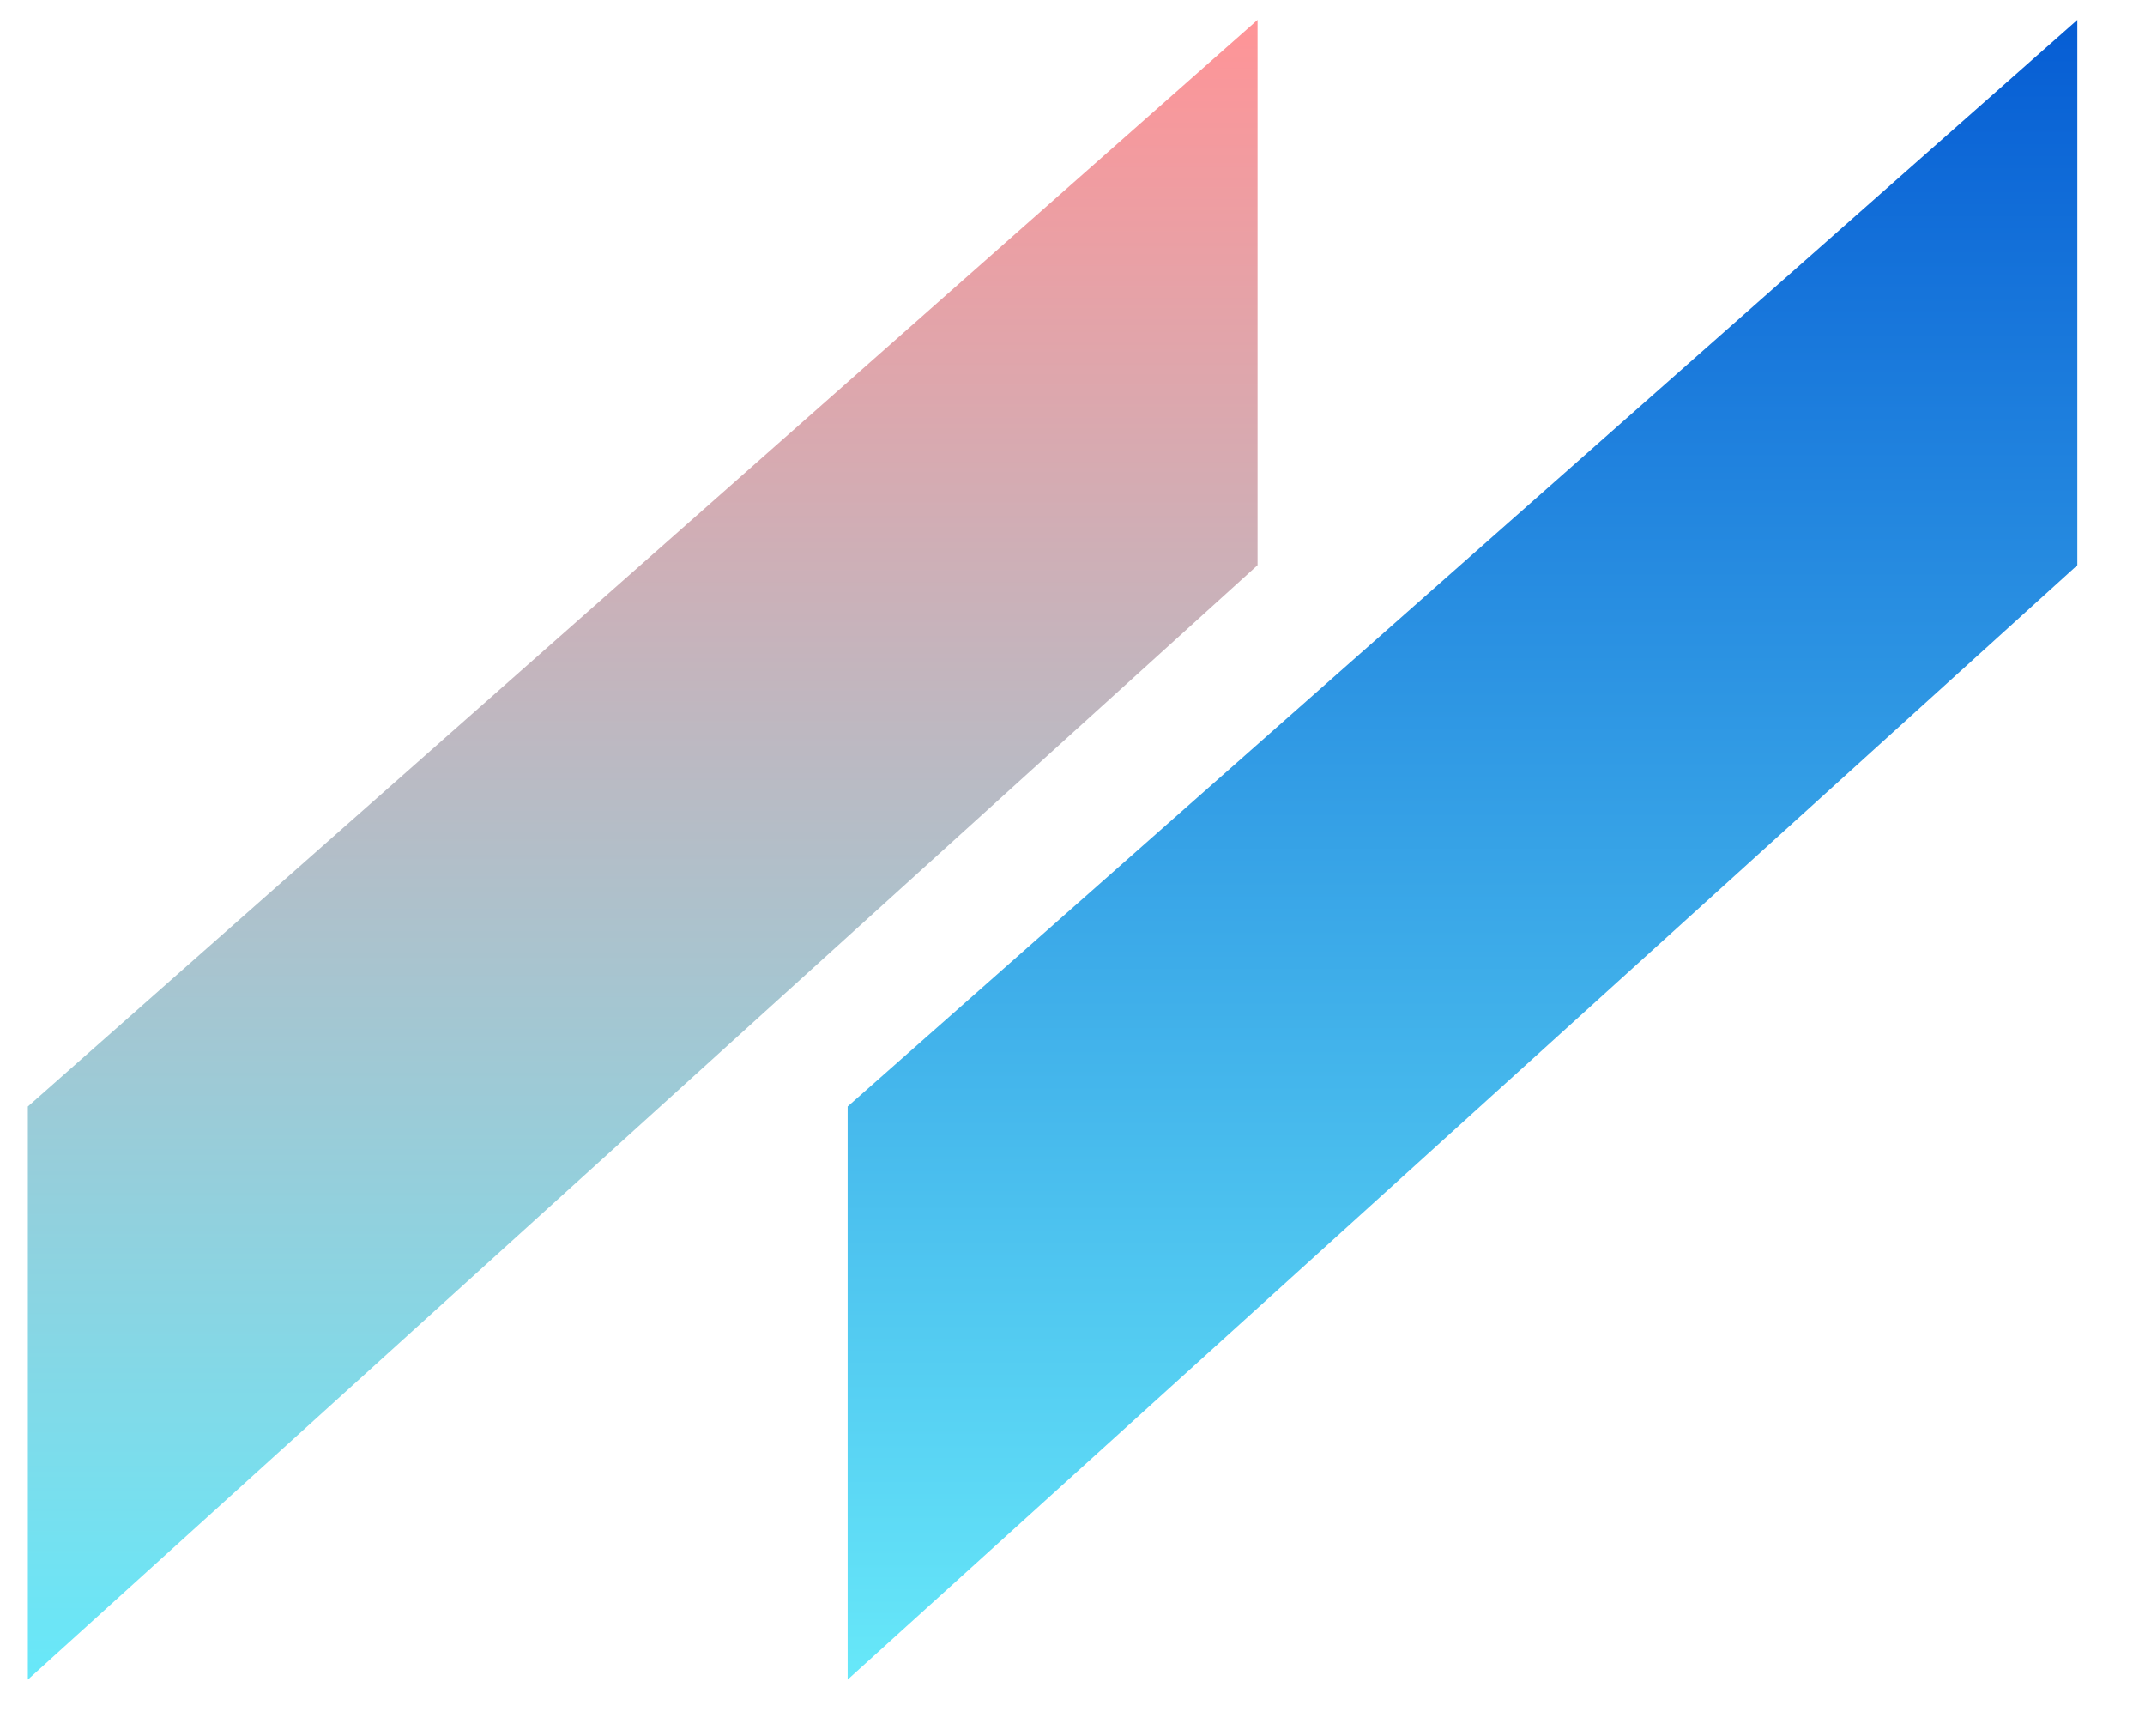
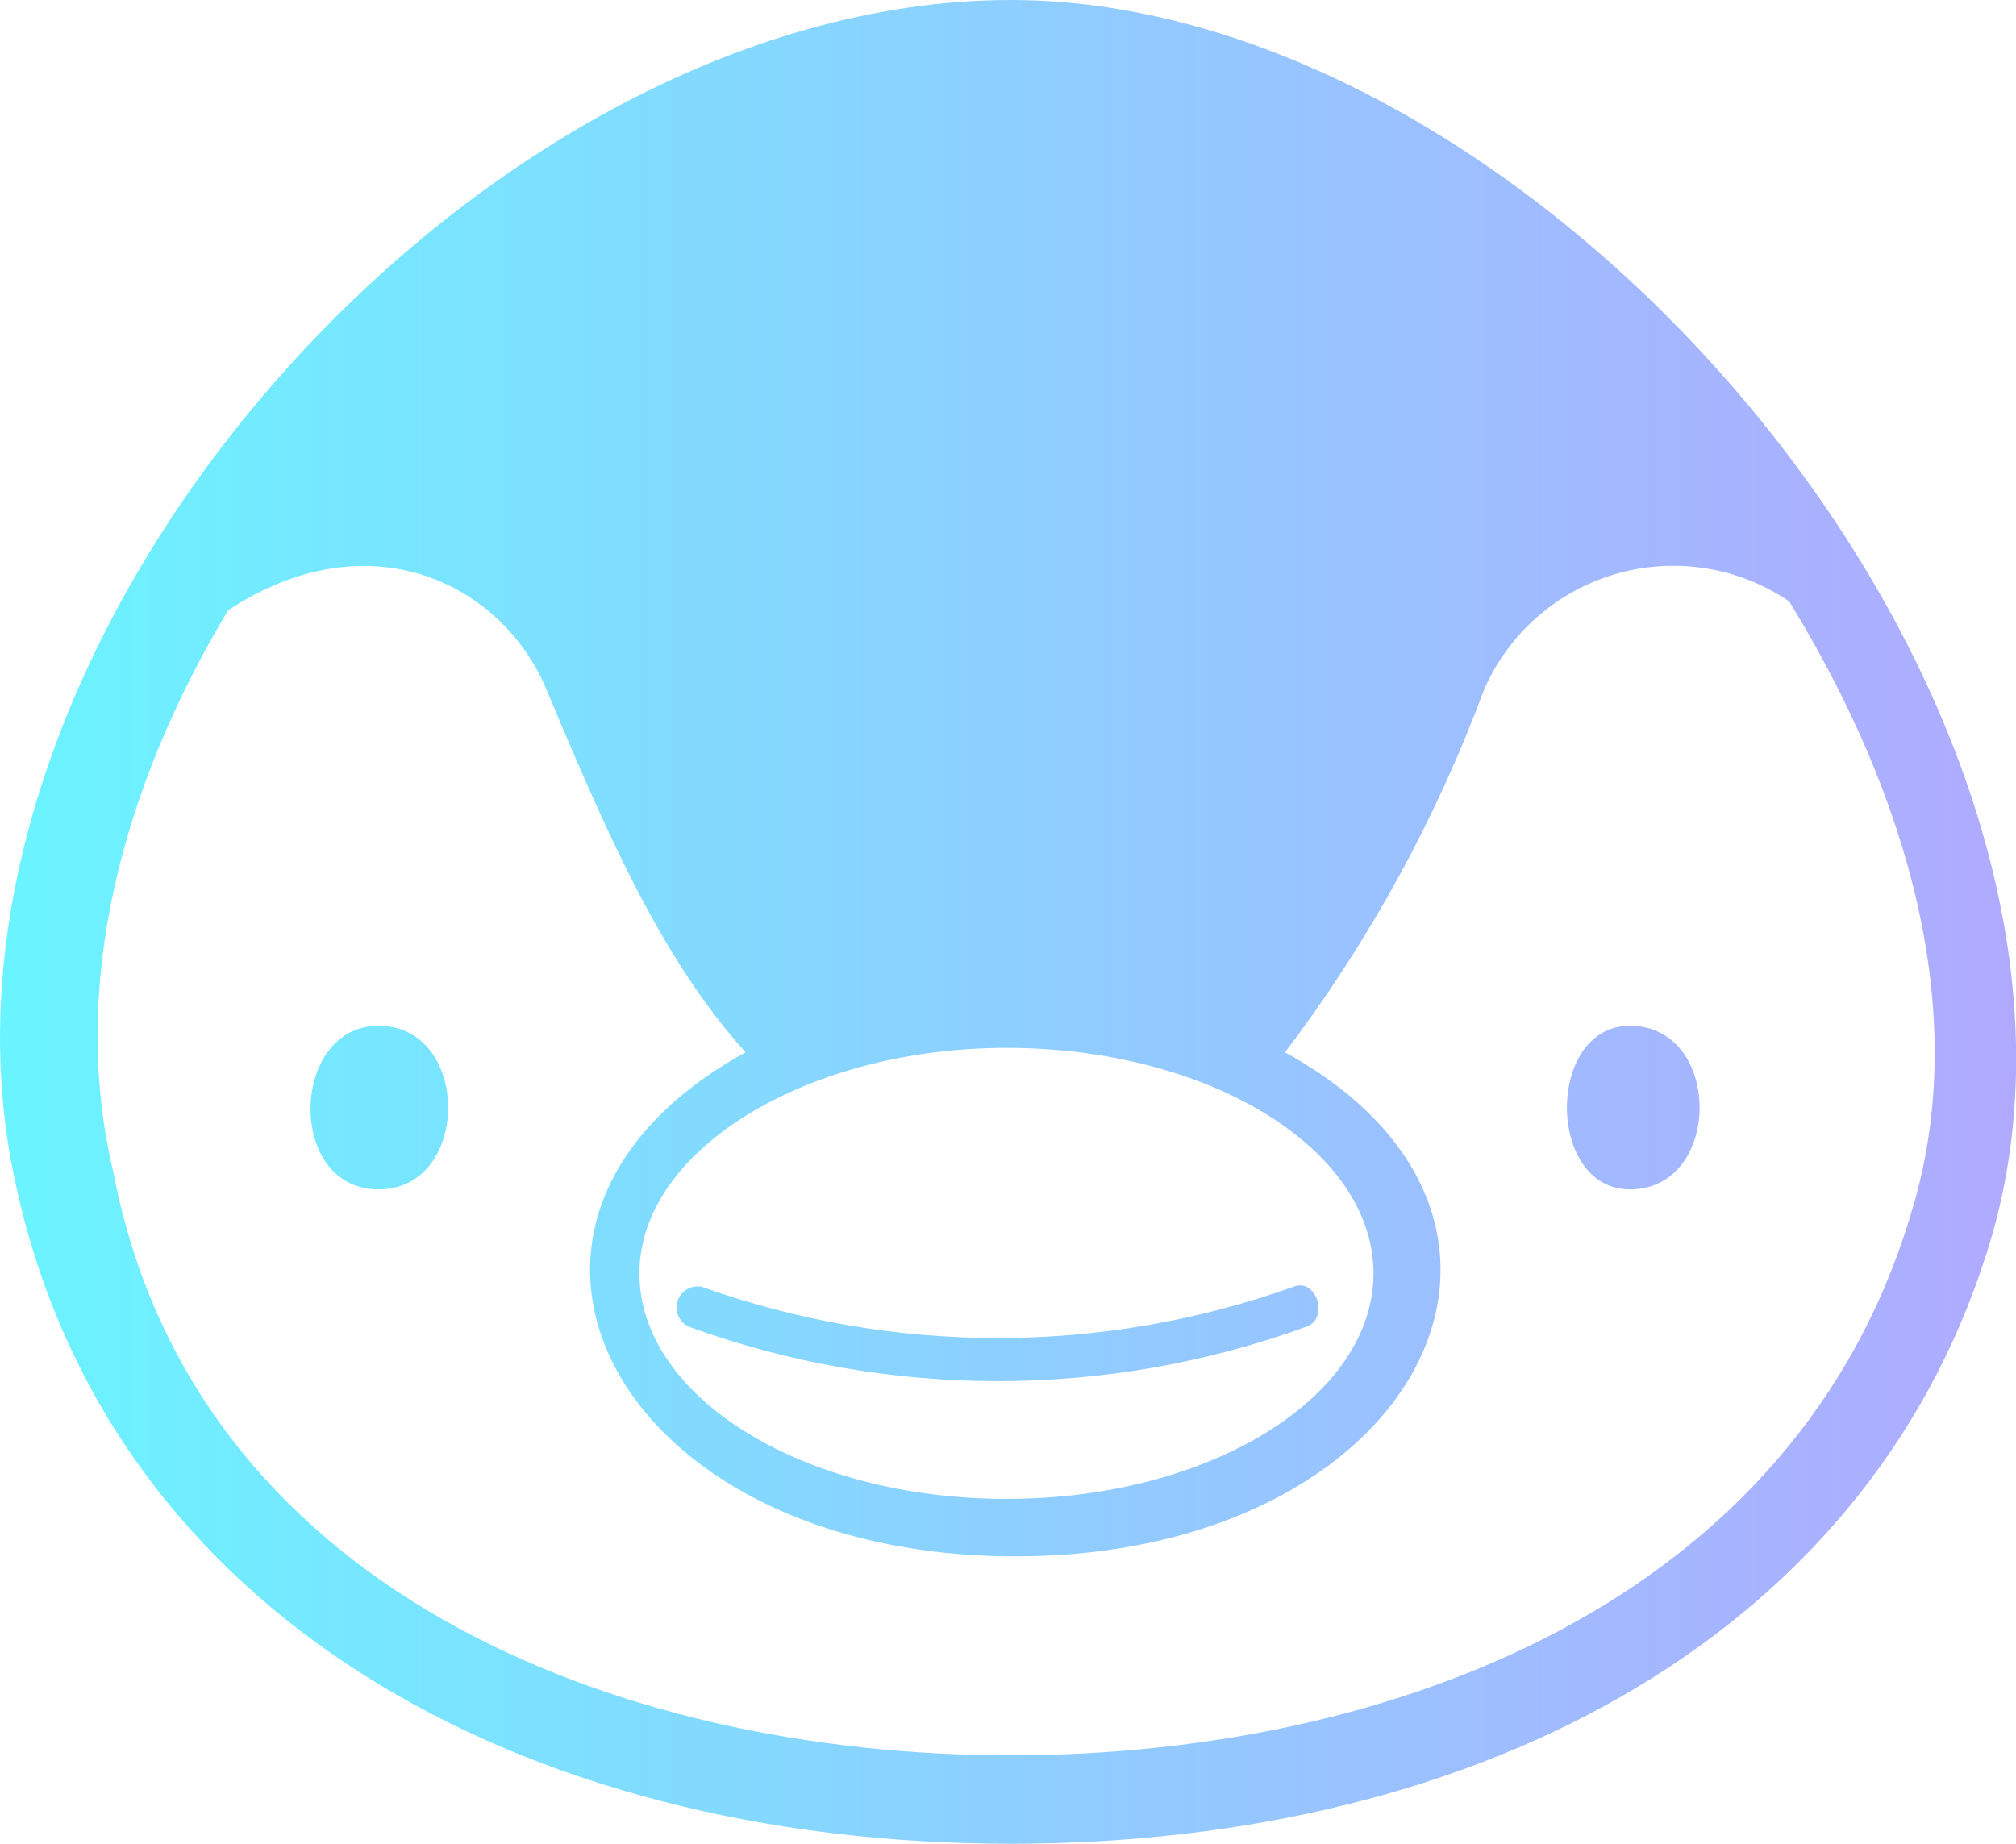
- <svg xmlns="http://www.w3.org/2000/svg" version="1.1" id="图层_1" x="0px" y="0px" viewBox="0 0 53.9 43.6" style="enable-background:new 0 0 53.9 43.6;" xml:space="preserve">
-   <style type="text/css">
- 	.st0{fill:url(#aFZf6T5ED_1_);}
- 	.st1{fill:url(#a9fehgwfM_1_);}
- </style>
-   <g>
-     <g>
-       <g>
-         <linearGradient id="aFZf6T5ED_1_" gradientUnits="userSpaceOnUse" x1="717.697" y1="-158.842" x2="717.697" y2="-246.062" gradientTransform="matrix(0.4781 0 0 -0.4781 -306.3665 -75.4609)">
-           <stop offset="0" style="stop-color:#065DD4" />
-           <stop offset="1" style="stop-color:#67E8F9" />
-         </linearGradient>
-         <path id="aFZf6T5ED" class="st0" d="M52.2,0.5v13.7l-30.9,28V27.8L52.2,0.5z" />
-       </g>
-     </g>
-     <g>
-       <g>
-         <linearGradient id="a9fehgwfM_1_" gradientUnits="userSpaceOnUse" x1="674.622" y1="-158.842" x2="674.622" y2="-246.062" gradientTransform="matrix(0.4781 0 0 -0.4781 -306.3665 -75.4609)">
-           <stop offset="0" style="stop-color:#FF9497" />
-           <stop offset="1" style="stop-color:#67E8F9" />
-         </linearGradient>
-         <path id="a9fehgwfM" class="st1" d="M31.6,0.5v13.7l-30.9,28V27.8L31.6,0.5z" />
-       </g>
-     </g>
-   </g>
+ <svg xmlns="http://www.w3.org/2000/svg" version="1.1" id="Penguin" viewBox="0 0 45.59 41.7">
+   <defs>
+     <style>.cls-1{fill-rule:evenodd;fill:url(#Gradient01);}</style>
+     <linearGradient id="Gradient01" x1="4.14" y1="24.65" x2="49.73" y2="24.65" gradientTransform="matrix(1, 0, 0, -1, 0, 46)" gradientUnits="userSpaceOnUse">
+       <stop offset="0" stop-color="#6af4ff" />
+       <stop offset="1" stop-color="#b0aaff" />
+     </linearGradient>
+   </defs>
+   <path class="cls-1" d="M27,.5C39.1.5,52.6,16.4,49.2,28.4c-2.6,9-11.5,13.8-22.2,13.8C15.9,42.2,6.6,37,4.5,27.3,1.8,15.2,14.8.5,27,.5ZM41,23.7c2.1,0,2.1,3.7,0,3.7C39.1,27.4,39.1,23.7,41,23.7Zm-28.3,0c2.1,0,2.1,3.7,0,3.7S10.7,23.7,12.7,23.7ZM20,29.6a19.89,19.89,0,0,0,13.4,0c.5-.2.8.7.3.9a20.42,20.42,0,0,1-14,0,.48.48,0,0,1,.3-.9Zm6.9-5.4c4.6,0,8.3,2.3,8.3,5.1s-3.7,5.1-8.3,5.1-8.3-2.3-8.3-5.1S22.4,24.2,26.9,24.2Zm.1,16c8.5,0,17.8-3.4,20.4-12.4,1.3-4.4-.1-9.3-2.8-13.7a4.67,4.67,0,0,0-6.9,2,32,32,0,0,1-4.5,8.2c6.9,3.8,3,11.4-6.1,11.4s-13-7.6-6.1-11.4c-1.8-2-3-4.6-4.5-8.2-1-2.4-4-3.9-7.2-1.8-2.4,4-3.6,8.5-2.6,12.7C8.5,36.4,18,40.2,27,40.2Z" transform="translate(-4.14 -0.5)" />
</svg>
